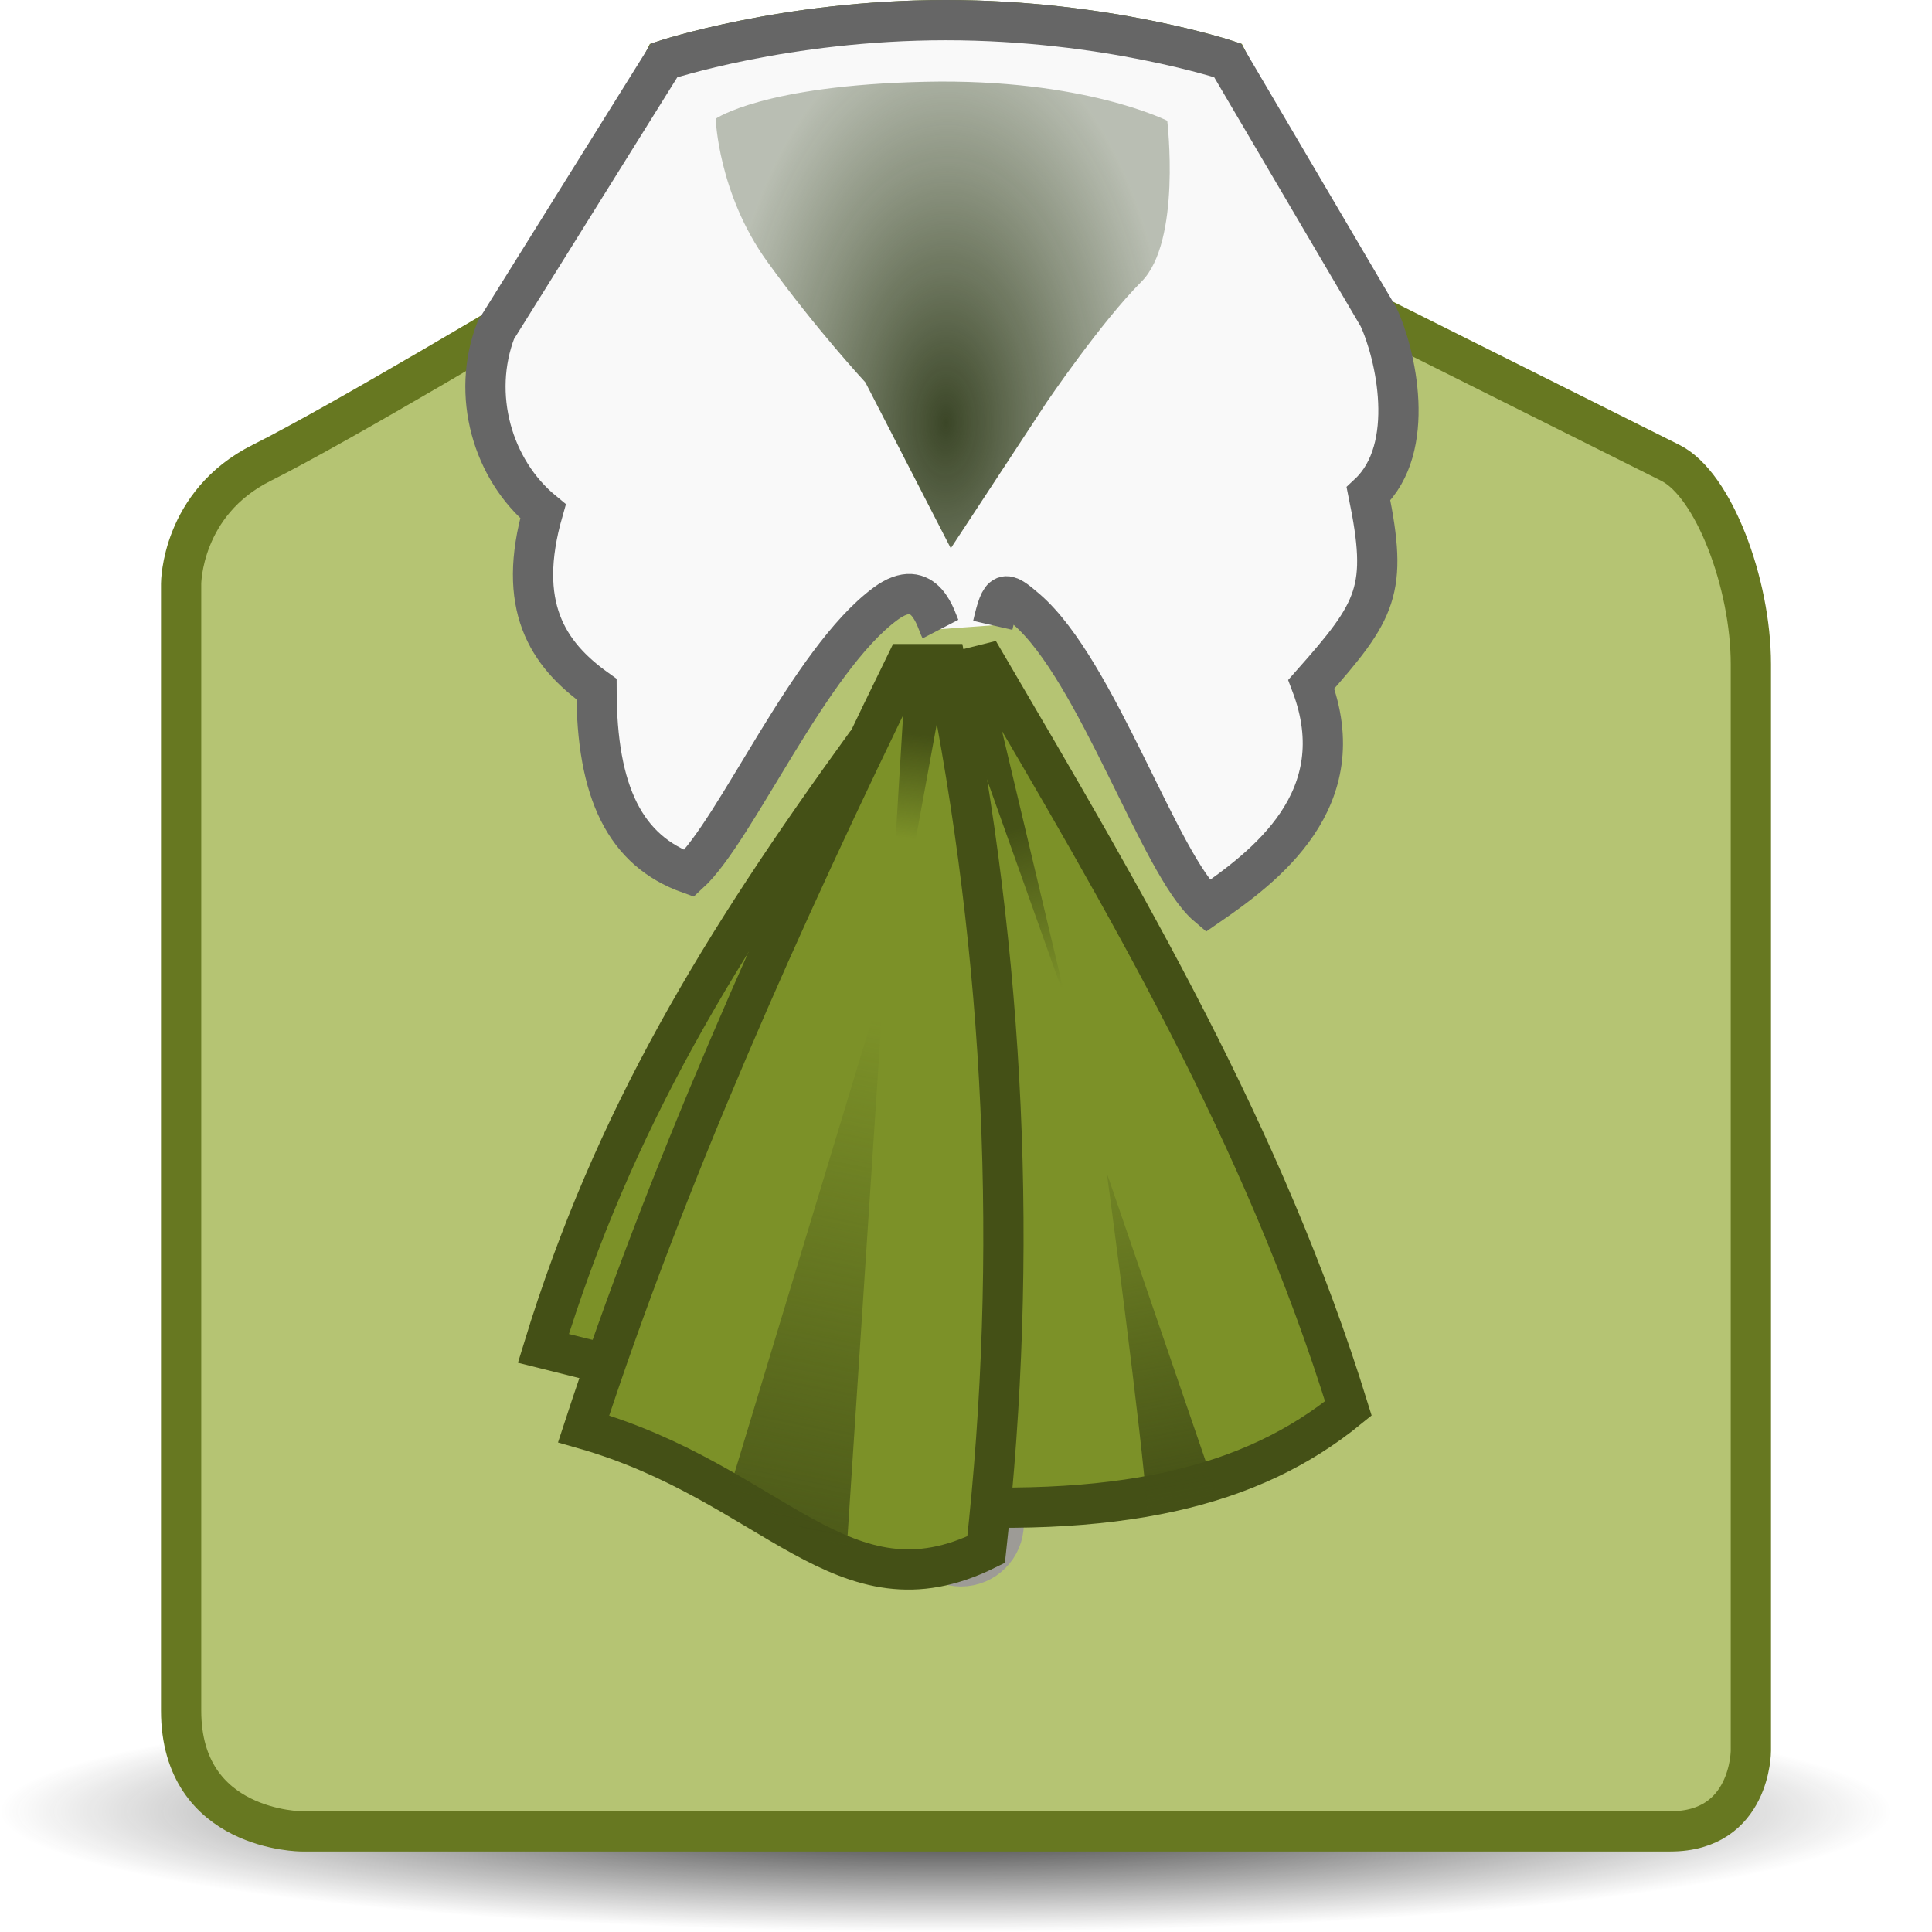
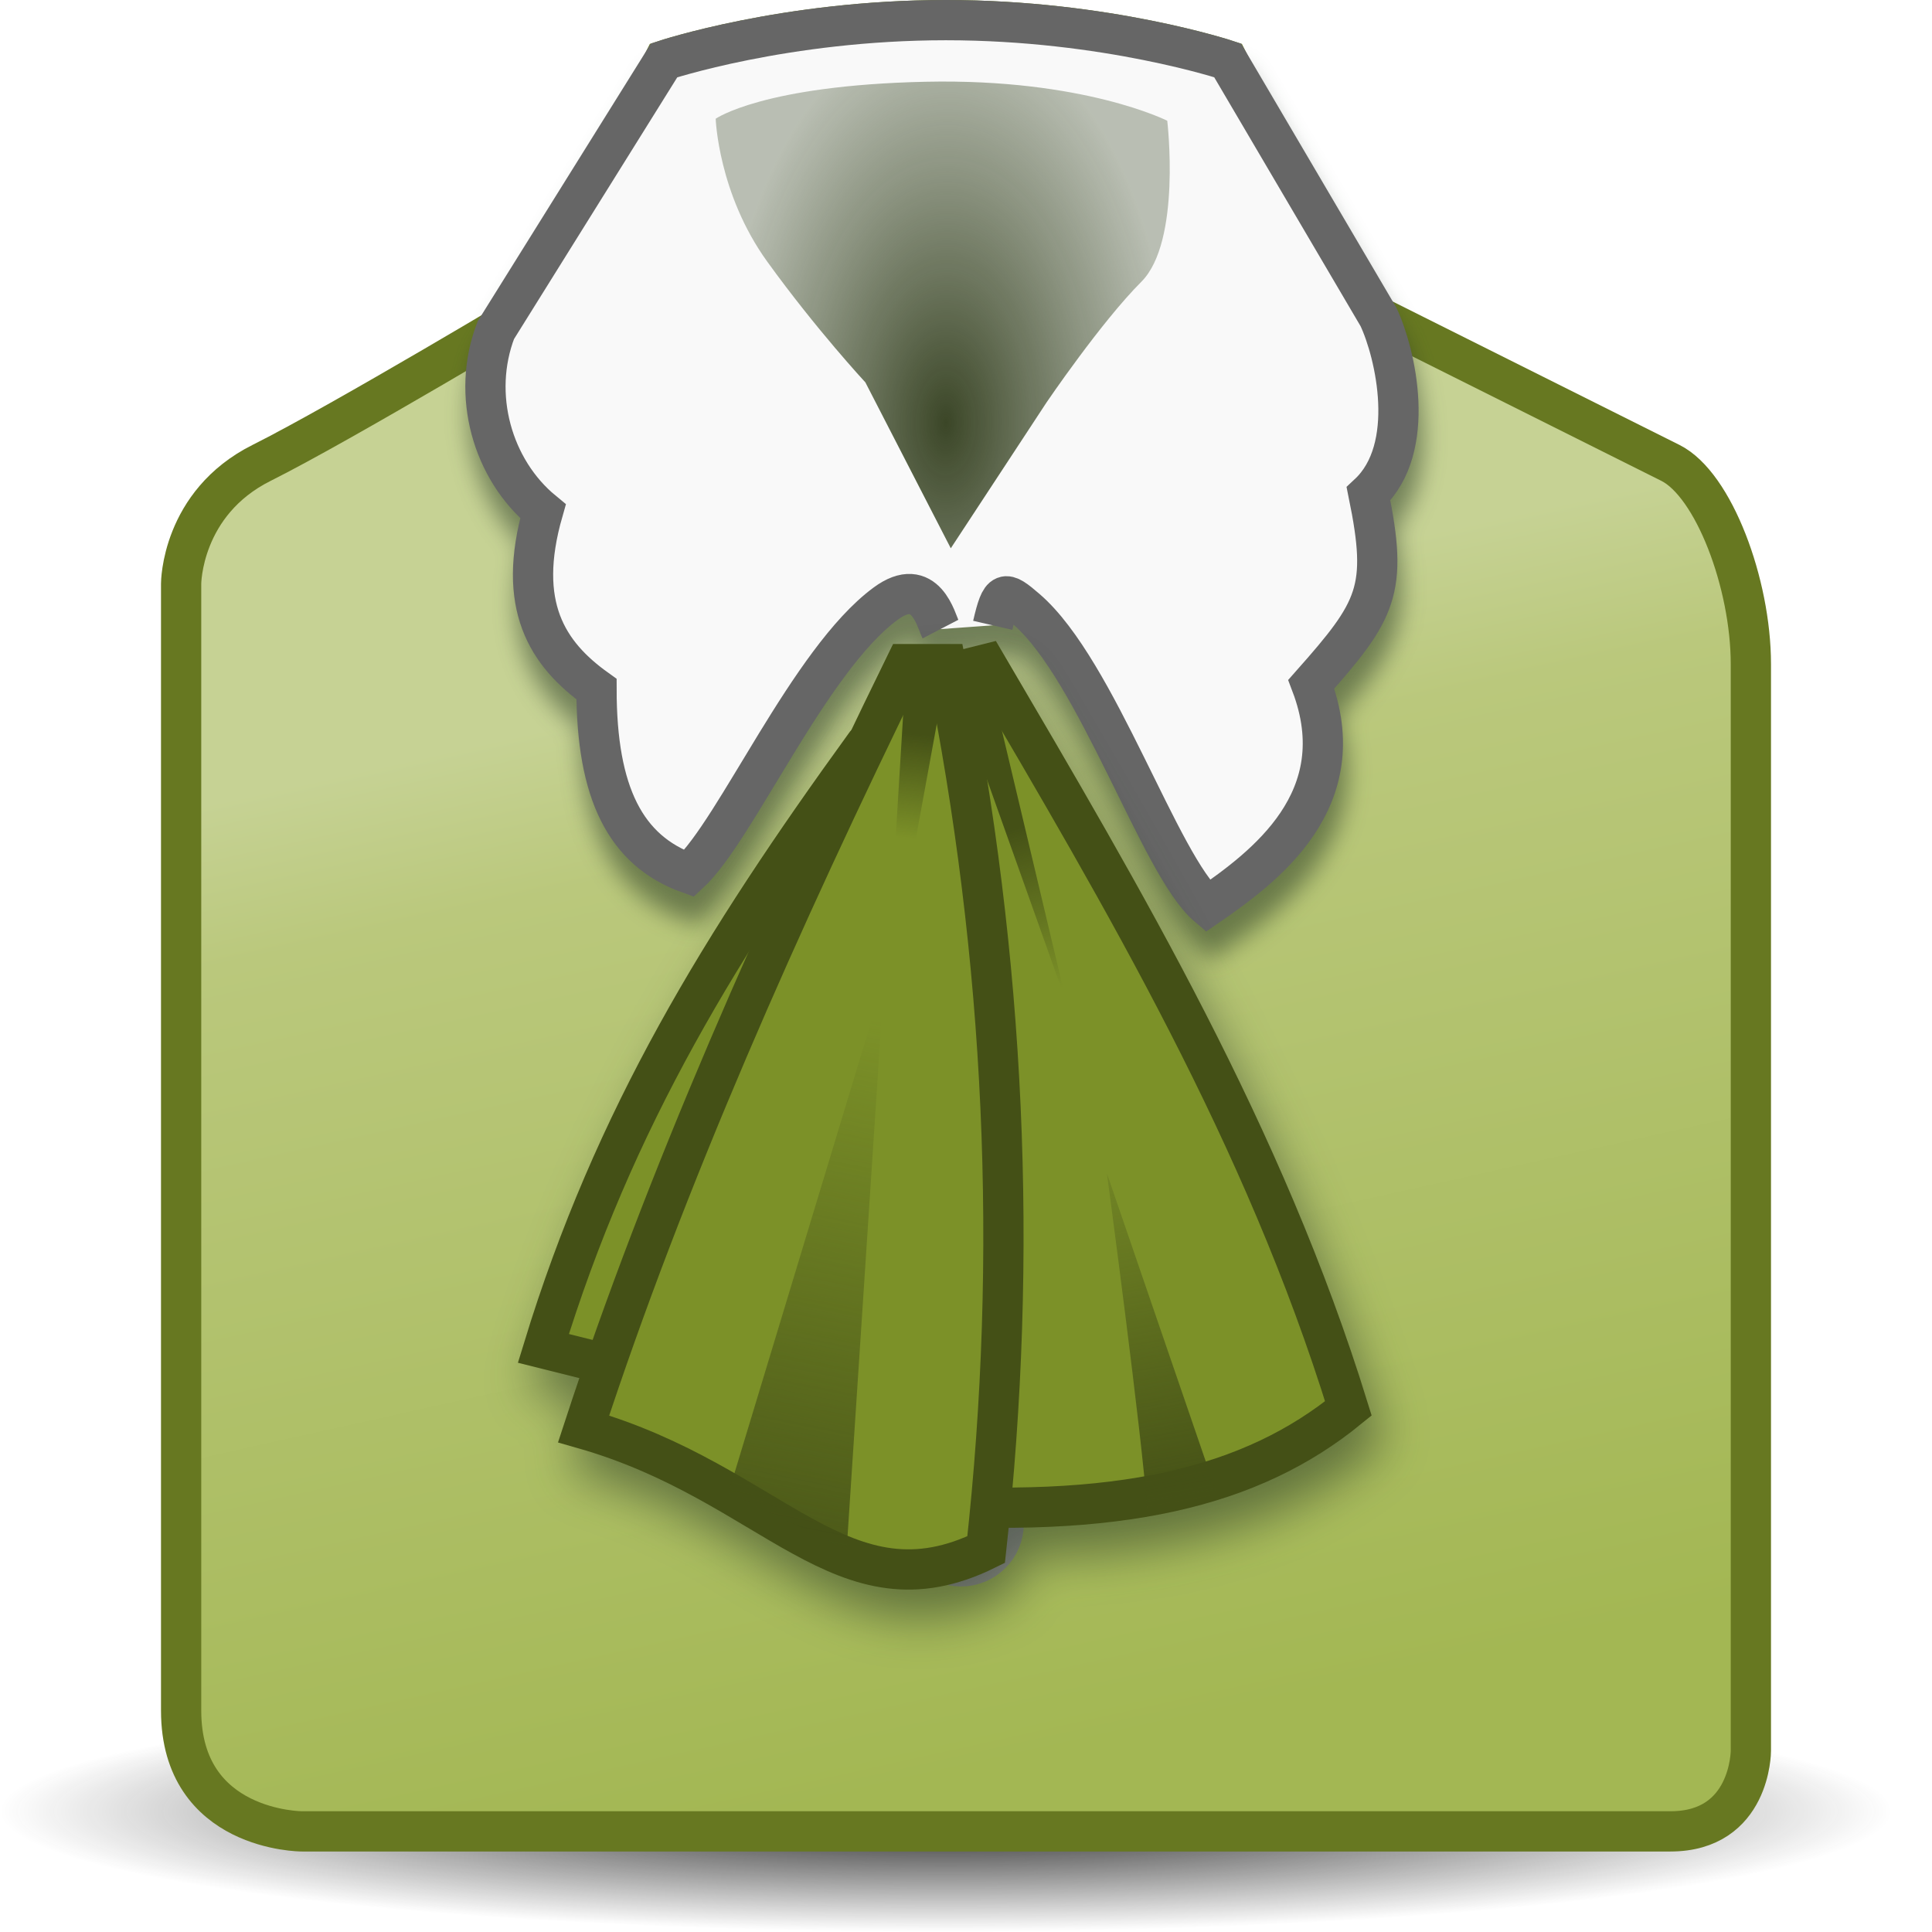
<svg xmlns="http://www.w3.org/2000/svg" xmlns:xlink="http://www.w3.org/1999/xlink" width="48" height="48" viewBox="0 0 48 48" version="1.1" id="svg1" xml:space="preserve">
  <defs id="defs1">
+     <linearGradient id="linearGradient79">
+       <stop style="stop-color:#a3b753;stop-opacity:1;" offset="0" id="stop79" />
+       <stop style="stop-color:#bac87c;stop-opacity:1;" offset="0.855" id="stop81" />
+       <stop style="stop-color:#c6d294;stop-opacity:1;" offset="1" id="stop80" />
+     </linearGradient>
    <linearGradient id="linearGradient15">
      <stop style="stop-color:#445016;stop-opacity:1;" offset="0" id="stop15" />
      <stop style="stop-color:#445016;stop-opacity:0;" offset="1" id="stop16" />
    </linearGradient>
    <linearGradient id="linearGradient12">
      <stop style="stop-color:#445016;stop-opacity:1;" offset="0" id="stop12" />
      <stop style="stop-color:#445016;stop-opacity:0;" offset="1" id="stop13" />
    </linearGradient>
    <linearGradient id="linearGradient10">
      <stop style="stop-color:#445016;stop-opacity:1;" offset="0" id="stop10" />
      <stop style="stop-color:#445016;stop-opacity:0;" offset="1" id="stop11" />
    </linearGradient>
    <linearGradient id="linearGradient132">
      <stop style="stop-color:#1a1a1a;stop-opacity:1;" offset="0" id="stop132" />
      <stop style="stop-color:#1a1a1a;stop-opacity:0;" offset="1" id="stop133" />
    </linearGradient>
    <linearGradient id="linearGradient6">
      <stop style="stop-color:#3b4627;stop-opacity:1;" offset="0" id="stop6" />
      <stop style="stop-color:#4b5939;stop-opacity:0.365;" offset="1" id="stop7" />
    </linearGradient>
    <radialGradient xlink:href="#linearGradient6" id="radialGradient7" cx="23.035" cy="9.246" fx="23.035" fy="9.246" r="5.633" gradientTransform="matrix(0.9999628,0.00862211,-0.01525659,1.769407,0.6071283,-6.057828)" gradientUnits="userSpaceOnUse" />
    <filter style="color-interpolation-filters:sRGB" id="filter105" x="-0.378" y="-0.1" width="1.806" height="1.274">
      <feFlood result="flood" in="SourceGraphic" flood-opacity="0.498" flood-color="rgb(0,0,0)" id="feFlood104" />
      <feGaussianBlur result="blur" in="SourceGraphic" stdDeviation="1.243 0.5" id="feGaussianBlur104" />
      <feOffset result="offset" in="blur" dx="0.4" dy="0.9" id="feOffset104" />
      <feComposite result="comp1" operator="in" in="flood" in2="offset" id="feComposite104" />
      <feComposite result="comp2" operator="over" in="SourceGraphic" in2="comp1" id="feComposite105" />
    </filter>
    <filter style="color-interpolation-filters:sRGB" id="filter105-4" x="-0.378" y="-0.1" width="1.806" height="1.274">
      <feFlood result="flood" in="SourceGraphic" flood-opacity="0.498" flood-color="rgb(0,0,0)" id="feFlood104-8" />
      <feGaussianBlur result="blur" in="SourceGraphic" stdDeviation="1.243 0.5" id="feGaussianBlur104-1" />
      <feOffset result="offset" in="blur" dx="0.4" dy="0.9" id="feOffset104-2" />
      <feComposite result="comp1" operator="in" in="flood" in2="offset" id="feComposite104-9" />
      <feComposite result="comp2" operator="over" in="SourceGraphic" in2="comp1" id="feComposite105-3" />
    </filter>
    <filter style="color-interpolation-filters:sRGB;" id="filter131" x="-0.155" y="-0.075" width="1.44" height="1.15">
      <feFlood result="flood" in="SourceGraphic" flood-opacity="0.498" flood-color="rgb(0,0,0)" id="feFlood130" />
      <feGaussianBlur result="blur" in="SourceGraphic" stdDeviation="0.5" id="feGaussianBlur130" />
      <feOffset result="offset" in="blur" dx="1" dy="0" id="feOffset130" />
      <feComposite result="comp1" operator="in" in="flood" in2="offset" id="feComposite130" />
      <feComposite result="comp2" operator="over" in="SourceGraphic" in2="comp1" id="feComposite131" />
    </filter>
    <radialGradient xlink:href="#linearGradient132" id="radialGradient133" cx="24" cy="45.5" fx="24" fy="45.5" r="21" gradientTransform="matrix(1.119048,0,0,0.1428571,-3.357143,38.5)" gradientUnits="userSpaceOnUse" />
    <filter style="color-interpolation-filters:sRGB;" id="filter155" x="-0.074" y="-0.099" width="1.149" height="1.221">
      <feFlood result="flood" in="SourceGraphic" flood-opacity="0.498" flood-color="rgb(40,75,93)" id="feFlood154" />
      <feGaussianBlur result="blur" in="SourceGraphic" stdDeviation="0.6" id="feGaussianBlur154" />
      <feOffset result="offset" in="blur" dx="-0" dy="0.4" id="feOffset154" />
      <feComposite result="comp1" operator="in" in="flood" in2="offset" id="feComposite154" />
      <feComposite result="comp2" operator="over" in="SourceGraphic" in2="comp1" id="feComposite155" />
    </filter>
    <linearGradient xlink:href="#linearGradient10" id="linearGradient11" x1="20" y1="41" x2="23" y2="26" gradientUnits="userSpaceOnUse" />
    <linearGradient xlink:href="#linearGradient12" id="linearGradient13" x1="30.759" y1="37.689" x2="29" y2="27.537" gradientUnits="userSpaceOnUse" />
    <linearGradient xlink:href="#linearGradient15" id="linearGradient16" x1="26" y1="21" x2="27" y2="25" gradientUnits="userSpaceOnUse" />
    <linearGradient xlink:href="#linearGradient15" id="linearGradient17" gradientUnits="userSpaceOnUse" x1="24.529" y1="18.516" x2="24.25" y2="21.106" gradientTransform="translate(-1,0.25)" />
+     <filter style="color-interpolation-filters:sRGB;" id="filter56" x="-0.054" y="-0.055" width="1.112" height="1.148">
+       <feFlood result="flood" in="SourceGraphic" flood-opacity="0.498" flood-color="rgb(29,47,29)" id="feFlood55" />
+       <feGaussianBlur result="blur" in="SourceGraphic" stdDeviation="0.3" id="feGaussianBlur55" />
+       <feOffset result="offset" in="blur" dx="0.1" dy="0.7" id="feOffset55" />
+       <feComposite result="comp1" operator="in" in="flood" in2="offset" id="feComposite55" />
+       <feComposite result="comp2" operator="over" in="SourceGraphic" in2="comp1" id="feComposite56" />
+     </filter>
+     <filter style="color-interpolation-filters:sRGB;" id="filter79" x="-0.104" y="-0.09" width="1.219" height="1.206">
+       <feFlood result="flood" in="SourceGraphic" flood-opacity="0.498" flood-color="rgb(27,43,28)" id="feFlood78" />
+       <feGaussianBlur result="blur" in="SourceGraphic" stdDeviation="0.6" id="feGaussianBlur78" />
+       <feOffset result="offset" in="blur" dx="0.3" dy="0.7" id="feOffset78" />
+       <feComposite result="comp1" operator="in" in="flood" in2="offset" id="feComposite78" />
+       <feComposite result="comp2" operator="over" in="SourceGraphic" in2="comp1" id="feComposite79" />
+     </filter>
+     <linearGradient xlink:href="#linearGradient79" id="linearGradient80" x1="29" y1="43" x2="23" y2="16" gradientUnits="userSpaceOnUse" />
  </defs>
  <g id="layer1">
    <rect style="font-variation-settings:normal;opacity:1;vector-effect:none;fill:url(#radialGradient133);stroke:none;stroke-width:1;stroke-linecap:butt;stroke-linejoin:miter;stroke-miterlimit:4;stroke-dasharray:none;stroke-dashoffset:0;stroke-opacity:1;-inkscape-stroke:none;paint-order:normal" id="rect131" width="47" height="6" x="1.0444444e-07" y="42" />
-     <path id="path2" style="fill:#b5c473;stroke:#677821;stroke-linejoin:miter;fill-opacity:1" d="m 23.5,0.5 c -4,0 -7,1 -7,1 l -3,6 c 0,0 -5,3 -7,4 -2,1 -2,3 -2,3 v 28 c 0,3 3,3 3,3 H 41.5 c 2,0 2,-2 2,-2 v -27 c 0,-2 -0.925,-4.463 -2,-5 l -8,-4 -3,-6 c 0,0 -3,-1 -7,-1 z" />
+     <path id="path2" style="fill:url(#linearGradient80);stroke:#677821;stroke-linejoin:miter;fill-opacity:1" d="m 23.5,0.5 c -4,0 -7,1 -7,1 l -3,6 c 0,0 -5,3 -7,4 -2,1 -2,3 -2,3 v 28 c 0,3 3,3 3,3 H 41.5 c 2,0 2,-2 2,-2 v -27 c 0,-2 -0.925,-4.463 -2,-5 l -8,-4 -3,-6 c 0,0 -3,-1 -7,-1 z" />
    <path id="path89" style="fill:#ff00ff;stroke:none;stroke-linejoin:miter;filter:url(#filter105)" d="m 30,-32 -4.369,2.472 -0.201,2.02 C 25.636,-28.401 25.699,-29.657 26,-29 c 1.001,2.186 2.324,8.025 2.324,8.025 l 5,-11 L 33,-33 Z" />
    <path id="path109" style="font-variation-settings:normal;opacity:1;vector-effect:none;fill:#ff00ff;fill-opacity:1;stroke:none;stroke-width:1;stroke-linecap:butt;stroke-linejoin:miter;stroke-miterlimit:4;stroke-dasharray:none;stroke-dashoffset:0;stroke-opacity:1;-inkscape-stroke:none;filter:url(#filter131);stop-color:#000000;stop-opacity:1" d="M 21.729,-35.574 16.411,-33 14,-31 l 3.1,11.381 c 0,0 2.831,-6.79 3.811,-8.881 0.254,-0.542 0.66,-4.291 0.819,-7.074 z" />
-     <path style="fill:#f9f9f9;stroke:#666666;stroke-linejoin:miter" d="M 23.365,15.63 C 23.263,15.434 23,14.262 22,15 c -1.895,1.398 -3.715,5.635 -4.88,6.703 -1.58,-0.566 -2.3,-2 -2.3,-4.582 -1.223,-0.875 -2,-2.076 -1.33,-4.418 C 12.229,11.665 11.702,9.806 12.319,8.203 l 4.181,-6.703 c 0,0 3,-1 7,-1 4,0 7,1 7,1 l 3.748,6.374 C 34.673,8.777 35.217,11.134 34,12.27 34.49,14.668 34.212,15.156 32.578,17 33.668,19.869 31.414,21.541 30,22.514 c -1.178,-1 -2.742,-5.864 -4.497,-7.376 -0.547,-0.472 -0.632,-0.495 -0.838,0.398" id="path1" />
+     <path style="fill:#f9f9f9;stroke:#666666;stroke-linejoin:miter;filter:url(#filter56)" d="M 23.365,15.63 C 23.263,15.434 23,14.262 22,15 c -1.895,1.398 -3.715,5.635 -4.88,6.703 -1.58,-0.566 -2.3,-2 -2.3,-4.582 -1.223,-0.875 -2,-2.076 -1.33,-4.418 C 12.229,11.665 11.702,9.806 12.319,8.203 l 4.181,-6.703 c 0,0 3,-1 7,-1 4,0 7,1 7,1 l 3.748,6.374 C 34.673,8.777 35.217,11.134 34,12.27 34.49,14.668 34.212,15.156 32.578,17 33.668,19.869 31.414,21.541 30,22.514 c -1.178,-1 -2.742,-5.864 -4.497,-7.376 -0.547,-0.472 -0.632,-0.495 -0.838,0.398" id="path1" />
    <path style="fill:#f9f9f9;stroke:#666666;stroke-linejoin:miter" d="M 58.396,-13.409 C 58.294,-13.605 57.254,-17.542 57,-17 c -0.98,2.091 -3.547,8 -3.547,8 L 50,-21 l 3,-6 c 0,0 3,-1 7,-1 4,0 7,1 7,1 l 3,6 -5,11 c 0,0 -1.323,-5.839 -2.324,-8.025 -0.301,-0.657 -0.594,1.376 -0.801,2.27" id="path1-6" />
    <path style="fill:none;stroke:#666666;stroke-linejoin:miter" d="m -3.5,-33.5 c 0,0 3,-1 7,-1 4,0 7,1 7,1 l 3,6 -5,11 c 0,0 -2,-8 -3,-8 h -4 c -0.834,0.058 -3,8 -3,8 l -5,-11 z" id="path1-2" />
    <path style="font-variation-settings:normal;opacity:1;vector-effect:none;fill:url(#radialGradient7);fill-opacity:1;stroke:none;stroke-width:1;stroke-linecap:butt;stroke-linejoin:round;stroke-miterlimit:4;stroke-dasharray:none;stroke-dashoffset:0;stroke-opacity:1;-inkscape-stroke:none" d="m 17.781,2.95 c 0,0 1.174,-0.831 5.219,-0.919 C 26.923,1.946 29,3 29,3 29,3 29.357,6 28.357,7 27.357,8 26,10 26,10 l -2.378,3.622 -2.122,-4.122 c 0,0 -1.219,-1.312 -2.438,-3 -1.219,-1.688 -1.281,-3.55 -1.281,-3.55 z" id="path6" />
    <circle style="font-variation-settings:normal;opacity:1;vector-effect:none;fill:#dbd6cc;fill-opacity:1;stroke:#9d9b96;stroke-width:1;stroke-linecap:butt;stroke-linejoin:round;stroke-miterlimit:4;stroke-dasharray:none;stroke-dashoffset:0;stroke-opacity:1;-inkscape-stroke:none" id="path9" cx="23.875" cy="37.854" r="1.062" />
    <circle style="font-variation-settings:normal;opacity:1;vector-effect:none;fill:#dbd6cc;fill-opacity:1;stroke:#9d9b96;stroke-width:1;stroke-linecap:butt;stroke-linejoin:round;stroke-miterlimit:4;stroke-dasharray:none;stroke-dashoffset:0;stroke-opacity:1;-inkscape-stroke:none" id="circle9" cx="23.938" cy="27" r="1.062" />
-     <g id="g19" transform="translate(-0.5,-0.5)">
+     <g id="g19" transform="translate(-0.5,-0.5)" style="filter:url(#filter79)">
      <path style="font-variation-settings:normal;opacity:1;vector-effect:none;fill:#7c9128;fill-opacity:1;stroke:#445016;stroke-width:1;stroke-linecap:butt;stroke-linejoin:miter;stroke-miterlimit:4;stroke-dasharray:none;stroke-dashoffset:0;stroke-opacity:1;-inkscape-stroke:none" d="m 22,19 c -3.581,4.941 -6.248,9.275 -8,15 l 8,2 1,-18 z" id="path5" />
      <g id="g18">
        <path style="font-variation-settings:normal;opacity:1;vector-effect:none;fill:#7c9128;fill-opacity:1;stroke:#445016;stroke-width:1;stroke-linecap:butt;stroke-linejoin:miter;stroke-miterlimit:4;stroke-dasharray:none;stroke-dashoffset:0;stroke-opacity:1;-inkscape-stroke:none;stop-color:#000000;stop-opacity:1" d="M 23,17.5 C 22.354,24.214 21.809,29.984 22.812,37.854 28.323,38.268 31.6,37.448 34,35.492 31.9,28.699 28.435,22.86 25,17 Z" id="path3" />
        <path style="font-variation-settings:normal;opacity:1;vector-effect:none;fill:url(#linearGradient13);fill-opacity:1;stroke:none;stroke-width:1;stroke-linecap:butt;stroke-linejoin:miter;stroke-miterlimit:4;stroke-dasharray:none;stroke-dashoffset:0;stroke-opacity:1;-inkscape-stroke:none" d="m 29,38 c -0.114,-1.762 -1,-8.351 -1,-8.351 l 2.759,8.04 z" id="path7" />
        <path style="font-variation-settings:normal;opacity:1;vector-effect:none;fill:url(#linearGradient16);fill-opacity:1;stroke:none;stroke-width:1;stroke-linecap:butt;stroke-linejoin:miter;stroke-miterlimit:4;stroke-dasharray:none;stroke-dashoffset:0;stroke-opacity:1;-inkscape-stroke:none" d="M 25,17 27,25.424 24,17 Z" id="path8" />
      </g>
      <g id="g17">
        <path style="fill:#7c9128;fill-opacity:1;stroke:#445016;stroke-opacity:1;-inkscape-stroke:none" d="m 23,17 c -3.139,6.419 -5.966,12.781 -8,19 4.733,1.351 6.439,4.759 10,3 0.81,-7.333 0.476,-14.667 -1,-22 z" id="path4" />
        <path style="font-variation-settings:normal;vector-effect:none;fill:url(#linearGradient17);fill-opacity:1;stroke:none;stroke-width:1;stroke-linecap:butt;stroke-linejoin:miter;stroke-miterlimit:4;stroke-dasharray:none;stroke-dashoffset:0;stroke-opacity:1;-inkscape-stroke:none" d="M 24,17.25 22.5,25.462 23,17.25 Z" id="path8-1" />
        <path style="font-variation-settings:normal;opacity:1;vector-effect:none;fill:url(#linearGradient11);stroke:none;stroke-width:1;stroke-linecap:butt;stroke-linejoin:miter;stroke-miterlimit:4;stroke-dasharray:none;stroke-dashoffset:0;stroke-opacity:1;-inkscape-stroke:none" d="M 21.535,39 22.467,24.817 18.599,37.591 Z" id="path10" />
      </g>
    </g>
  </g>
</svg>
